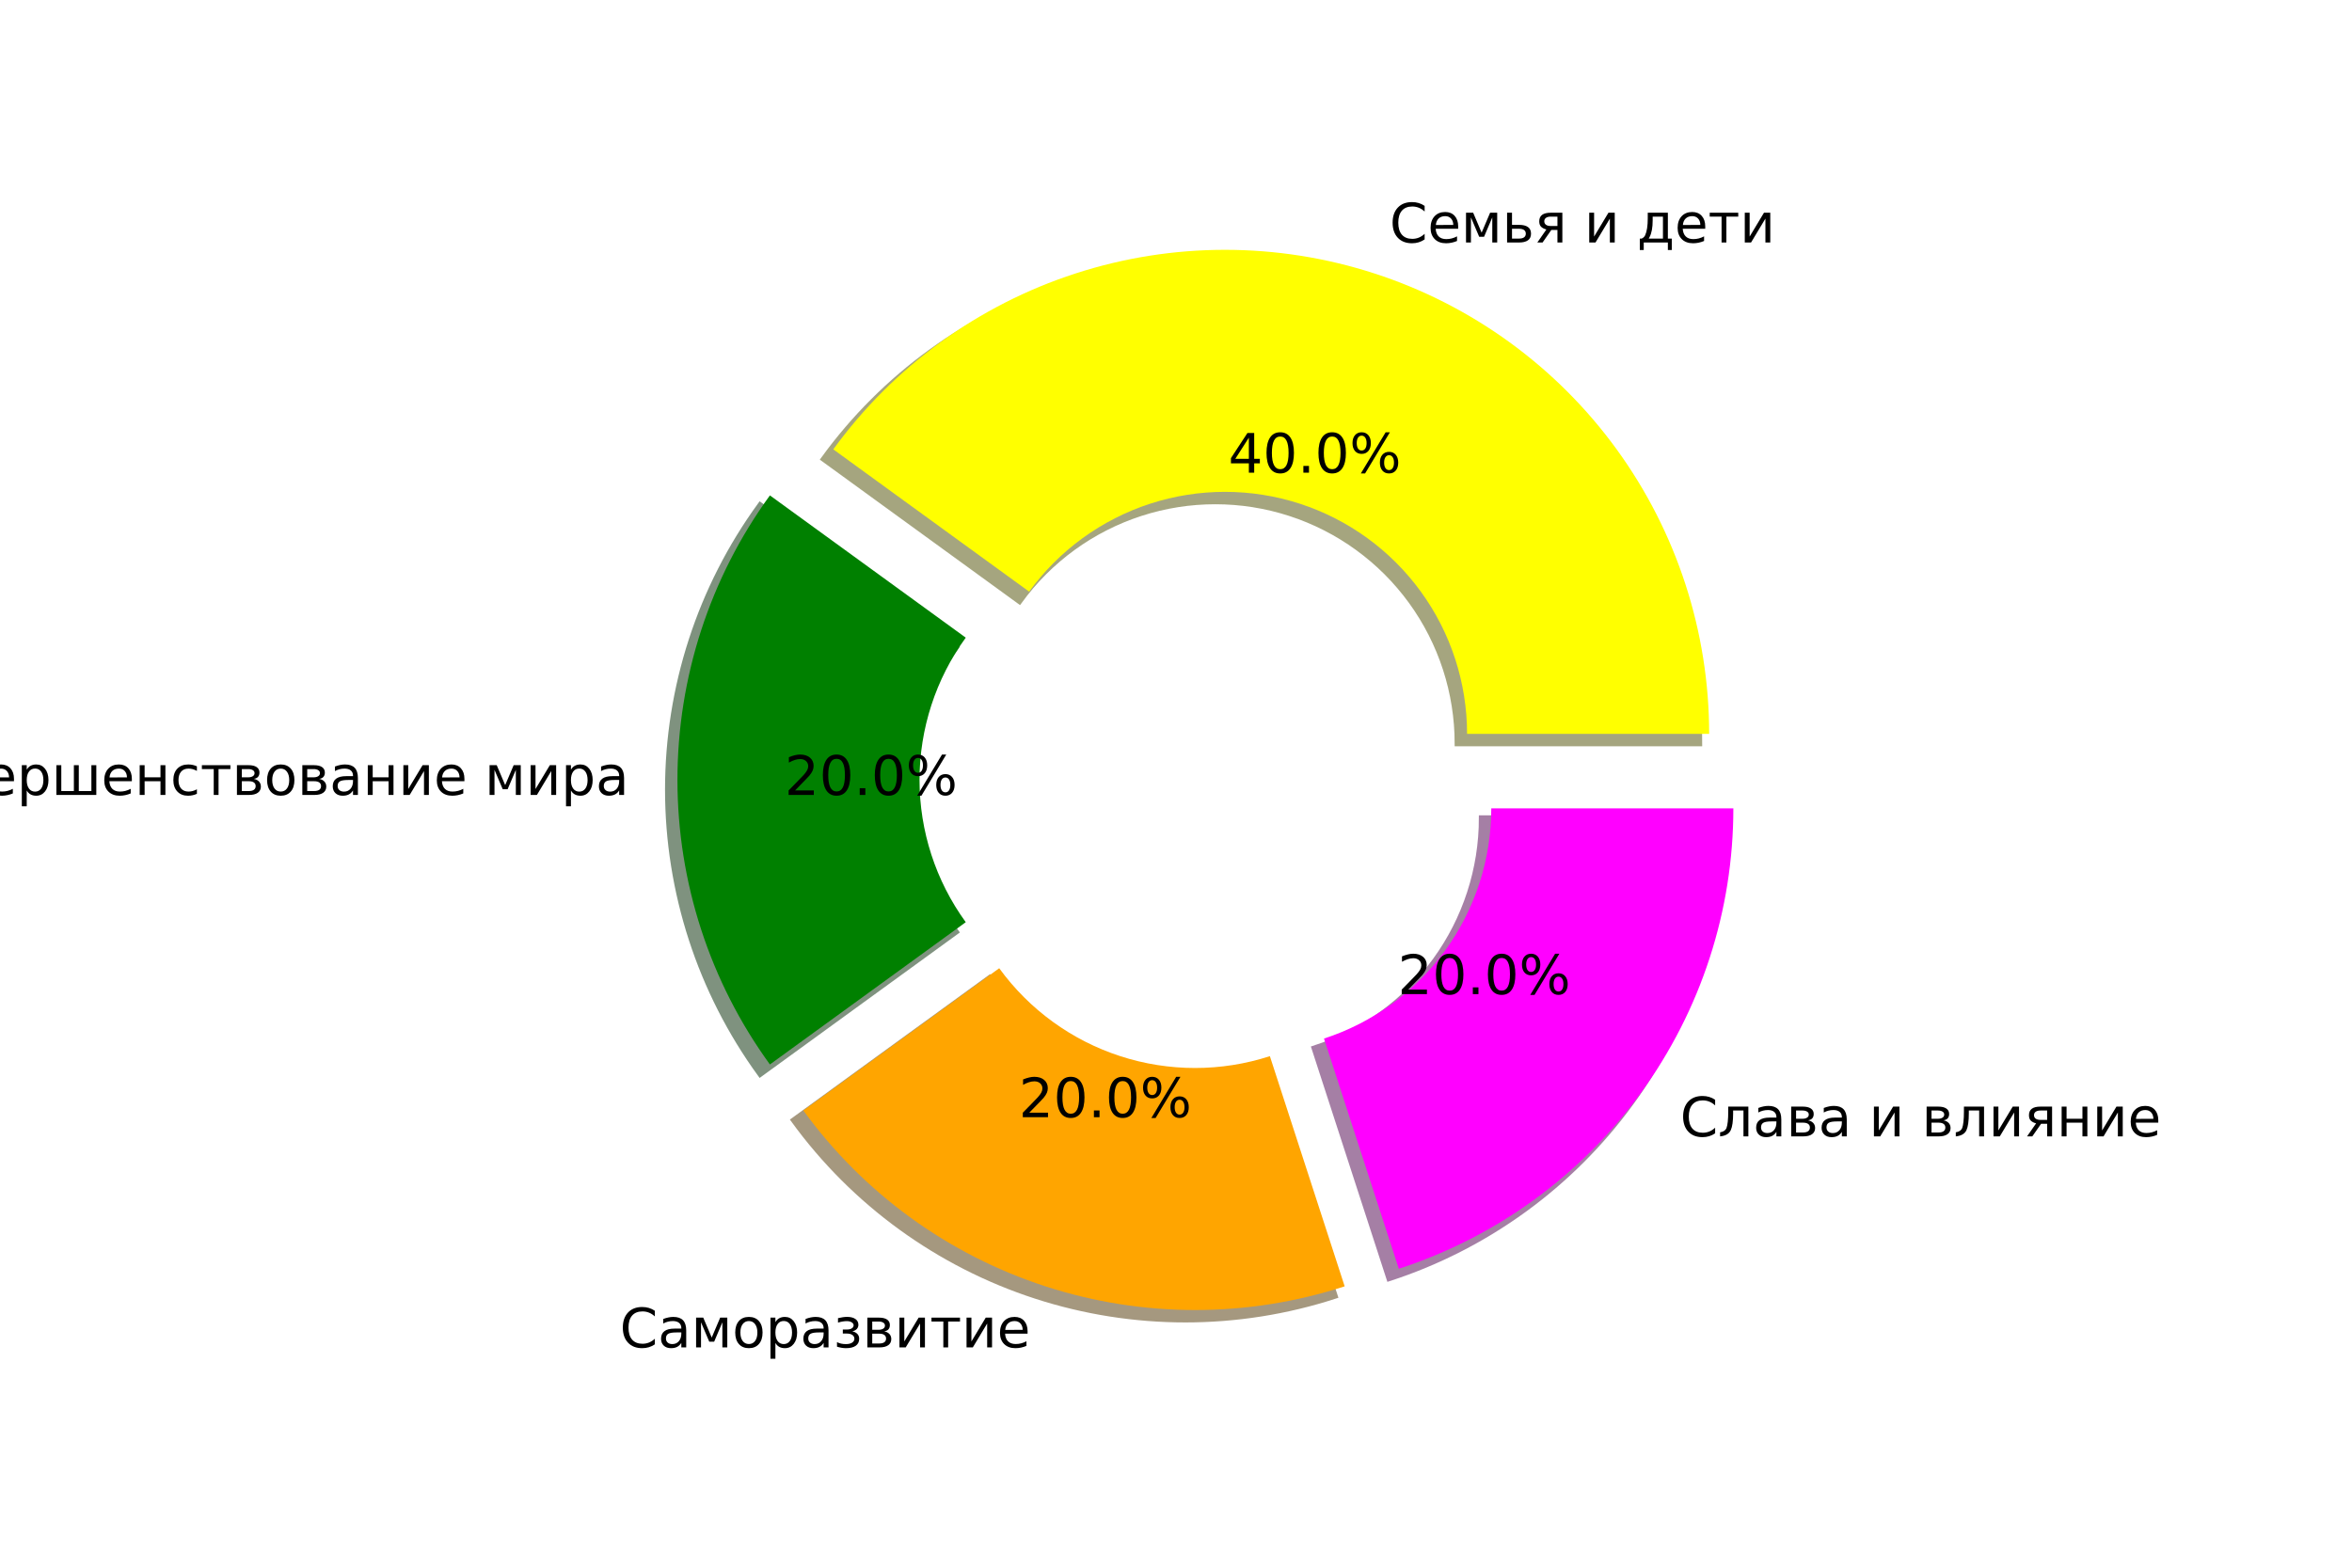
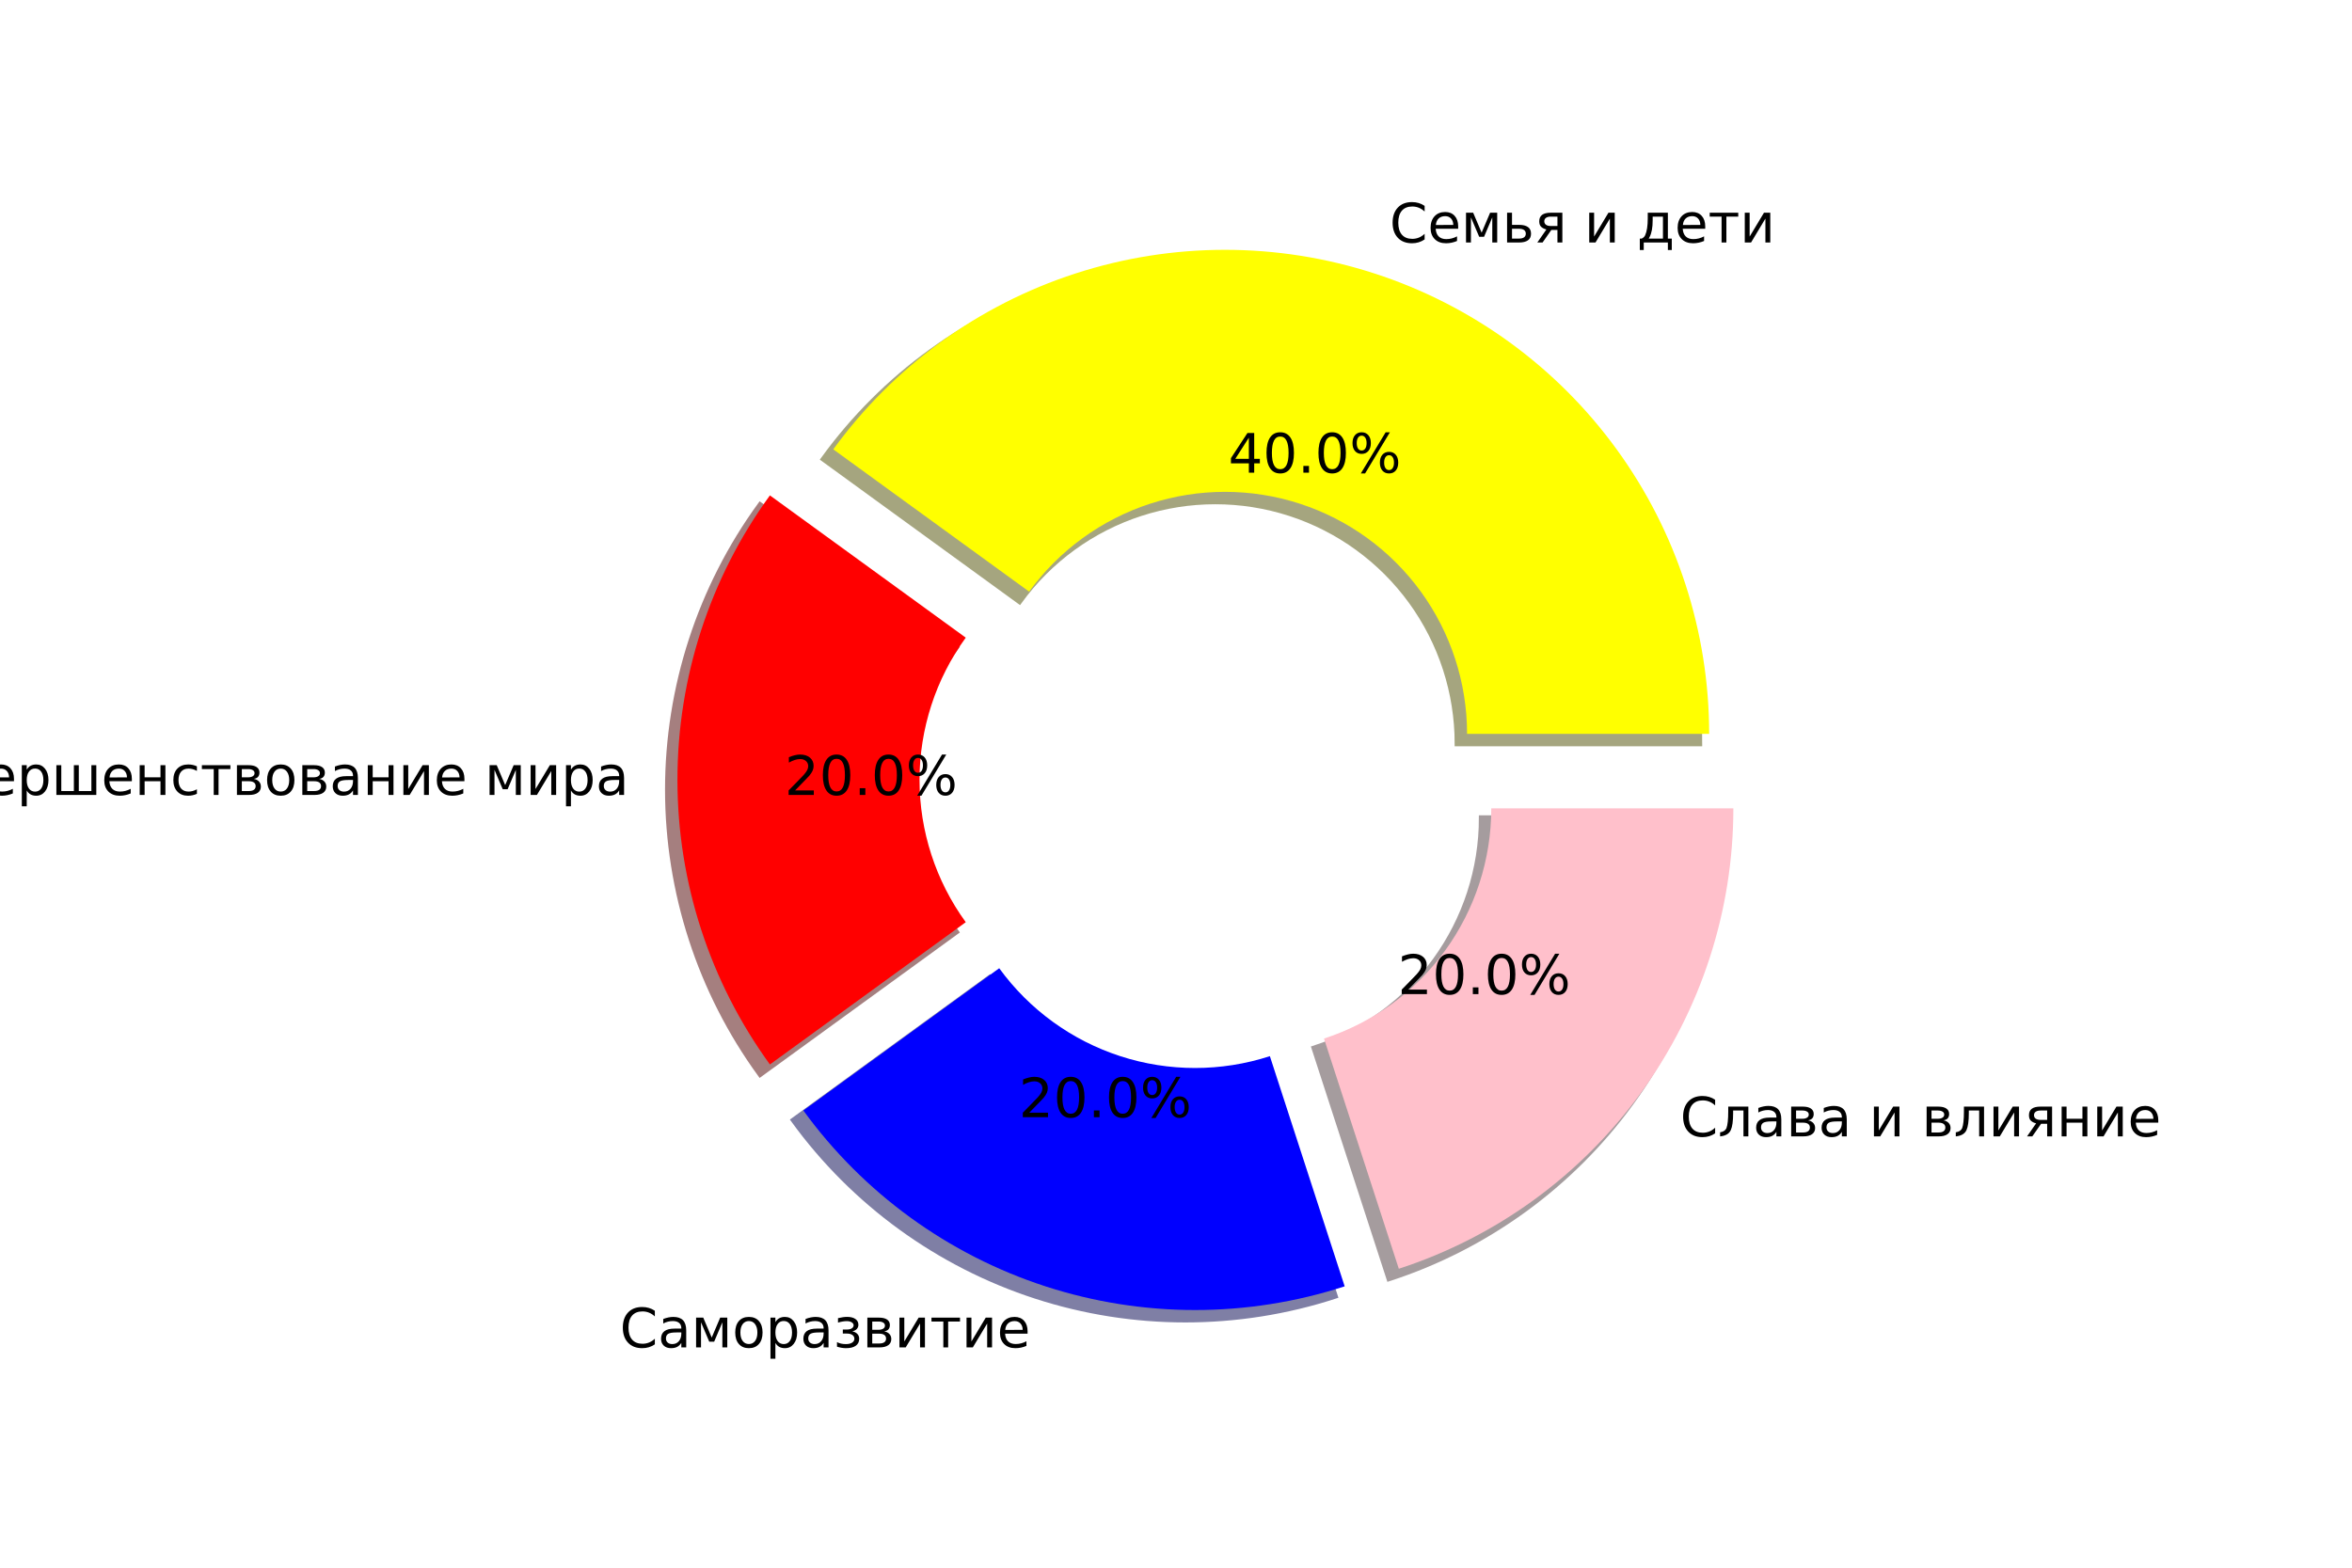
<svg xmlns="http://www.w3.org/2000/svg" xmlns:xlink="http://www.w3.org/1999/xlink" height="288pt" version="1.1" viewBox="0 0 432 288" width="432pt">
  <defs>
    <style type="text/css">*{stroke-linecap:butt;stroke-linejoin:round;}</style>
  </defs>
  <g id="figure_1">
    <g id="patch_1">
      <path d="M 0 288  L 432 288  L 432 0  L 0 0  z " style="fill:none;" />
    </g>
    <g id="axes_1">
      <g id="patch_2">
        <path d="M 312.147 136.601  C 312.147 117.824 306.2 99.521 295.164 84.33  C 284.127 69.139 268.557 57.827 250.699 52.025  C 232.841 46.222 213.596 46.222 195.738 52.025  C 177.88 57.827 162.311 69.139 151.274 84.33  L 187.246 110.465  C 192.765 102.87 200.549 97.214 209.478 94.313  C 218.407 91.412 228.03 91.412 236.959 94.313  C 245.888 97.214 253.673 102.87 259.191 110.465  C 264.71 118.061 267.683 127.212 267.683 136.601  L 312.147 136.601  z " style="fill:#4c4c00;opacity:0.5;stroke:#4c4c00;stroke-linejoin:miter;" />
      </g>
      <g id="patch_3">
-         <path d="M 139.633 92.788  C 128.596 107.978 122.649 126.282 122.649 145.059  C 122.649 163.836 128.596 182.139 139.633 197.33  L 175.605 171.194  C 170.087 163.599 167.113 154.447 167.113 145.059  C 167.113 135.67 170.087 126.519 175.605 118.923  L 139.633 92.788  z " style="fill:#002600;opacity:0.5;stroke:#002600;stroke-linejoin:miter;" />
+         <path d="M 139.633 92.788  C 128.596 107.978 122.649 126.282 122.649 145.059  C 122.649 163.836 128.596 182.139 139.633 197.33  L 175.605 171.194  C 170.087 163.599 167.113 154.447 167.113 145.059  C 167.113 135.67 170.087 126.519 175.605 118.923  L 139.633 92.788  z " style="fill:#4c0000;opacity:0.5;stroke:#4c0000;stroke-linejoin:miter;" />
      </g>
      <g id="patch_4">
-         <path d="M 145.778 205.787  C 156.815 220.978 172.384 232.29 190.242 238.093  C 208.1 243.895 227.345 243.895 245.203 238.093  L 231.463 195.804  C 222.534 198.706 212.911 198.706 203.982 195.804  C 195.053 192.903 187.269 187.247 181.75 179.652  L 145.778 205.787  z " style="fill:#4c3200;opacity:0.5;stroke:#4c3200;stroke-linejoin:miter;" />
+         <path d="M 145.778 205.787  C 156.815 220.978 172.384 232.29 190.242 238.093  C 208.1 243.895 227.345 243.895 245.203 238.093  L 231.463 195.804  C 222.534 198.706 212.911 198.706 203.982 195.804  C 195.053 192.903 187.269 187.247 181.75 179.652  L 145.778 205.787  z " style="fill:#00004c;opacity:0.5;stroke:#00004c;stroke-linejoin:miter;" />
      </g>
      <g id="patch_5">
-         <path d="M 255.146 234.862  C 273.004 229.06 288.573 217.748 299.61 202.557  C 310.647 187.366 316.594 169.063 316.594 150.286  L 272.13 150.286  C 272.13 159.674 269.156 168.826 263.638 176.421  C 258.119 184.017 250.334 189.673 241.405 192.574  L 255.146 234.862  z " style="fill:#4c004c;opacity:0.5;stroke:#4c004c;stroke-linejoin:miter;" />
+         <path d="M 255.146 234.862  C 273.004 229.06 288.573 217.748 299.61 202.557  C 310.647 187.366 316.594 169.063 316.594 150.286  L 272.13 150.286  C 272.13 159.674 269.156 168.826 263.638 176.421  C 258.119 184.017 250.334 189.673 241.405 192.574  L 255.146 234.862  z " style="fill:#4c3a3d;opacity:0.5;stroke:#4c3a3d;stroke-linejoin:miter;" />
      </g>
      <g id="patch_6">
        <path d="M 313.926 134.822  C 313.926 116.045 307.979 97.742 296.942 82.551  C 285.905 67.36 270.336 56.048 252.478 50.246  C 234.62 44.444 215.375 44.444 197.517 50.246  C 179.659 56.048 164.089 67.36 153.052 82.551  L 189.025 108.687  C 194.543 101.091 202.328 95.435 211.257 92.534  C 220.186 89.633 229.809 89.633 238.738 92.534  C 247.666 95.435 255.451 101.091 260.97 108.687  C 266.488 116.282 269.462 125.434 269.462 134.822  L 313.926 134.822  z " style="fill:#ffff00;" />
      </g>
      <g id="patch_7">
-         <path d="M 141.411 91.009  C 130.375 106.2 124.428 124.503 124.428 143.28  C 124.428 162.057 130.375 180.36 141.411 195.551  L 177.384 169.416  C 171.865 161.82 168.892 152.669 168.892 143.28  C 168.892 133.892 171.865 124.74 177.384 117.144  L 141.411 91.009  z " style="fill:#008000;" />
+         <path d="M 141.411 91.009  C 130.375 106.2 124.428 124.503 124.428 143.28  C 124.428 162.057 130.375 180.36 141.411 195.551  L 177.384 169.416  C 171.865 161.82 168.892 152.669 168.892 143.28  C 168.892 133.892 171.865 124.74 177.384 117.144  L 141.411 91.009  z " style="fill:#ff0000;" />
      </g>
      <g id="patch_8">
-         <path d="M 147.556 204.009  C 158.593 219.2 174.163 230.512 192.021 236.314  C 209.879 242.116 229.124 242.116 246.982 236.314  L 233.241 194.026  C 224.312 196.927 214.69 196.927 205.761 194.026  C 196.832 191.125 189.047 185.469 183.529 177.873  L 147.556 204.009  z " style="fill:#ffa500;" />
+         <path d="M 147.556 204.009  C 158.593 219.2 174.163 230.512 192.021 236.314  C 209.879 242.116 229.124 242.116 246.982 236.314  L 233.241 194.026  C 224.312 196.927 214.69 196.927 205.761 194.026  C 196.832 191.125 189.047 185.469 183.529 177.873  L 147.556 204.009  z " style="fill:#0000ff;" />
      </g>
      <g id="patch_9">
-         <path d="M 256.924 233.083  C 274.782 227.281 290.352 215.969 301.389 200.778  C 312.425 185.587 318.372 167.284 318.372 148.507  L 273.908 148.507  C 273.908 157.896 270.935 167.047 265.416 174.643  C 259.898 182.238 252.113 187.894 243.184 190.795  L 256.924 233.083  z " style="fill:#ff00ff;" />
+         <path d="M 256.924 233.083  C 274.782 227.281 290.352 215.969 301.389 200.778  C 312.425 185.587 318.372 167.284 318.372 148.507  L 273.908 148.507  C 273.908 157.896 270.935 167.047 265.416 174.643  C 259.898 182.238 252.113 187.894 243.184 190.795  L 256.924 233.083  z " style="fill:#ffc0cb;" />
      </g>
      <g id="matplotlib.axis_1" />
      <g id="matplotlib.axis_2" />
      <g id="text_1">
        <g transform="translate(255.2258 44.54779)scale(0.1 -0.1)">
          <defs>
            <path d="M 64.406 67.281  L 64.406 56.891  Q 59.422 61.531 53.781 63.812  Q 48.141 66.109 41.797 66.109  Q 29.297 66.109 22.656 58.469  Q 16.016 50.828 16.016 36.375  Q 16.016 21.969 22.656 14.328  Q 29.297 6.688 41.797 6.688  Q 48.141 6.688 53.781 8.984  Q 59.422 11.281 64.406 15.922  L 64.406 5.609  Q 59.234 2.094 53.438 0.328  Q 47.656 -1.422 41.219 -1.422  Q 24.656 -1.422 15.125 8.703  Q 5.609 18.844 5.609 36.375  Q 5.609 53.953 15.125 64.078  Q 24.656 74.219 41.219 74.219  Q 47.75 74.219 53.531 72.484  Q 59.328 70.75 64.406 67.281  z " id="DejaVuSans-1057" />
            <path d="M 56.203 29.594  L 56.203 25.203  L 14.891 25.203  Q 15.484 15.922 20.484 11.062  Q 25.484 6.203 34.422 6.203  Q 39.594 6.203 44.453 7.469  Q 49.312 8.734 54.109 11.281  L 54.109 2.781  Q 49.266 0.734 44.188 -0.344  Q 39.109 -1.422 33.891 -1.422  Q 20.797 -1.422 13.156 6.188  Q 5.516 13.812 5.516 26.812  Q 5.516 40.234 12.766 48.109  Q 20.016 56 32.328 56  Q 43.359 56 49.781 48.891  Q 56.203 41.797 56.203 29.594  z M 47.219 32.234  Q 47.125 39.594 43.094 43.984  Q 39.062 48.391 32.422 48.391  Q 24.906 48.391 20.391 44.141  Q 15.875 39.891 15.188 32.172  z " id="DejaVuSans-1077" />
            <path d="M 9.078 54.688  L 22.219 54.688  L 37.75 18.062  L 53.328 54.688  L 66.359 54.688  L 66.359 0  L 57.328 0  L 57.328 46.094  L 42.234 10.5  L 33.25 10.5  L 18.109 46.094  L 18.109 0  L 9.078 0  z " id="DejaVuSans-1084" />
            <path d="M 43.453 16.219  Q 43.453 20.609 40.25 22.906  Q 37.062 25.203 30.906 25.203  L 18.109 25.203  L 18.109 7.172  L 30.906 7.172  Q 37.062 7.172 40.25 9.484  Q 43.453 11.812 43.453 16.219  z M 9.078 54.688  L 18.109 54.688  L 18.109 32.375  L 31.297 32.375  Q 41.75 32.375 47.391 28.391  Q 53.031 24.422 53.031 16.219  Q 53.031 8.016 47.391 4  Q 41.75 0 31.297 0  L 9.078 0  z " id="DejaVuSans-1100" />
            <path d="M 18.453 38.922  Q 18.453 34.859 21.578 32.562  Q 24.703 30.281 30.516 30.281  L 42.625 30.281  L 42.625 47.516  L 30.516 47.516  Q 24.703 47.516 21.578 45.266  Q 18.453 43.016 18.453 38.922  z M 5.672 0  L 22.359 23.969  Q 16.703 25.25 12.938 28.594  Q 9.188 31.938 9.188 38.922  Q 9.188 46.828 14.422 50.75  Q 19.672 54.688 30.281 54.688  L 51.656 54.688  L 51.656 0  L 42.625 0  L 42.625 23.094  L 31.453 23.094  L 15.328 0  z " id="DejaVuSans-1103" />
            <path id="DejaVuSans-32" />
            <path d="M 55.906 54.688  L 55.906 0  L 46.969 0  L 46.969 43.891  L 20.609 0  L 9.078 0  L 9.078 54.688  L 18.016 54.688  L 18.016 10.891  L 44.344 54.688  z " id="DejaVuSans-1080" />
            <path d="M 21.625 7.172  L 47.703 7.172  L 47.703 47.516  L 28.812 47.516  L 28.812 40.672  Q 28.812 20.562 23.047 9.812  z M 8.594 7.172  Q 13.031 9.125 14.984 13.281  Q 19.781 23.578 19.781 44.344  L 19.781 54.688  L 56.734 54.688  L 56.734 7.172  L 63.922 7.172  L 63.922 -13.812  L 56.734 -13.812  L 56.734 0  L 12.406 0  L 12.406 -13.812  L 5.219 -13.812  L 5.219 7.172  z " id="DejaVuSans-1076" />
            <path d="M 2.938 54.688  L 55.328 54.688  L 55.328 47.516  L 33.547 47.516  L 33.547 0  L 24.703 0  L 24.703 47.516  L 2.938 47.516  z " id="DejaVuSans-1090" />
          </defs>
          <use xlink:href="#DejaVuSans-1057" />
          <use x="69.824" xlink:href="#DejaVuSans-1077" />
          <use x="131.348" xlink:href="#DejaVuSans-1084" />
          <use x="206.787" xlink:href="#DejaVuSans-1100" />
          <use x="265.723" xlink:href="#DejaVuSans-1103" />
          <use x="325.879" xlink:href="#DejaVuSans-32" />
          <use x="357.666" xlink:href="#DejaVuSans-1080" />
          <use x="422.656" xlink:href="#DejaVuSans-32" />
          <use x="454.443" xlink:href="#DejaVuSans-1076" />
          <use x="523.584" xlink:href="#DejaVuSans-1077" />
          <use x="585.107" xlink:href="#DejaVuSans-1090" />
          <use x="643.359" xlink:href="#DejaVuSans-1080" />
        </g>
      </g>
      <g id="text_2">
        <g transform="translate(225.602 86.83595)scale(0.1 -0.1)">
          <defs>
            <path d="M 37.797 64.312  L 12.891 25.391  L 37.797 25.391  z M 35.203 72.906  L 47.609 72.906  L 47.609 25.391  L 58.016 25.391  L 58.016 17.188  L 47.609 17.188  L 47.609 0  L 37.797 0  L 37.797 17.188  L 4.891 17.188  L 4.891 26.703  z " id="DejaVuSans-52" />
            <path d="M 31.781 66.406  Q 24.172 66.406 20.328 58.906  Q 16.5 51.422 16.5 36.375  Q 16.5 21.391 20.328 13.891  Q 24.172 6.391 31.781 6.391  Q 39.453 6.391 43.281 13.891  Q 47.125 21.391 47.125 36.375  Q 47.125 51.422 43.281 58.906  Q 39.453 66.406 31.781 66.406  z M 31.781 74.219  Q 44.047 74.219 50.516 64.516  Q 56.984 54.828 56.984 36.375  Q 56.984 17.969 50.516 8.266  Q 44.047 -1.422 31.781 -1.422  Q 19.531 -1.422 13.062 8.266  Q 6.594 17.969 6.594 36.375  Q 6.594 54.828 13.062 64.516  Q 19.531 74.219 31.781 74.219  z " id="DejaVuSans-48" />
            <path d="M 10.688 12.406  L 21 12.406  L 21 0  L 10.688 0  z " id="DejaVuSans-46" />
            <path d="M 72.703 32.078  Q 68.453 32.078 66.031 28.469  Q 63.625 24.859 63.625 18.406  Q 63.625 12.062 66.031 8.422  Q 68.453 4.781 72.703 4.781  Q 76.859 4.781 79.266 8.422  Q 81.688 12.062 81.688 18.406  Q 81.688 24.812 79.266 28.438  Q 76.859 32.078 72.703 32.078  z M 72.703 38.281  Q 80.422 38.281 84.953 32.906  Q 89.5 27.547 89.5 18.406  Q 89.5 9.281 84.938 3.922  Q 80.375 -1.422 72.703 -1.422  Q 64.891 -1.422 60.344 3.922  Q 55.812 9.281 55.812 18.406  Q 55.812 27.594 60.375 32.938  Q 64.938 38.281 72.703 38.281  z M 22.312 68.016  Q 18.109 68.016 15.688 64.375  Q 13.281 60.75 13.281 54.391  Q 13.281 47.953 15.672 44.328  Q 18.062 40.719 22.312 40.719  Q 26.562 40.719 28.969 44.328  Q 31.391 47.953 31.391 54.391  Q 31.391 60.688 28.953 64.344  Q 26.516 68.016 22.312 68.016  z M 66.406 74.219  L 74.219 74.219  L 28.609 -1.422  L 20.797 -1.422  z M 22.312 74.219  Q 30.031 74.219 34.609 68.875  Q 39.203 63.531 39.203 54.391  Q 39.203 45.172 34.641 39.844  Q 30.078 34.516 22.312 34.516  Q 14.547 34.516 10.031 39.859  Q 5.516 45.219 5.516 54.391  Q 5.516 63.484 10.047 68.844  Q 14.594 74.219 22.312 74.219  z " id="DejaVuSans-37" />
          </defs>
          <use xlink:href="#DejaVuSans-52" />
          <use x="63.623" xlink:href="#DejaVuSans-48" />
          <use x="127.246" xlink:href="#DejaVuSans-46" />
          <use x="159.033" xlink:href="#DejaVuSans-48" />
          <use x="222.656" xlink:href="#DejaVuSans-37" />
        </g>
      </g>
      <g id="text_3">
        <g transform="translate(-22.04662 146.0394)scale(0.1 -0.1)">
          <defs>
            <path d="M 30.609 48.391  Q 23.391 48.391 19.188 42.75  Q 14.984 37.109 14.984 27.297  Q 14.984 17.484 19.156 11.844  Q 23.344 6.203 30.609 6.203  Q 37.797 6.203 41.984 11.859  Q 46.188 17.531 46.188 27.297  Q 46.188 37.016 41.984 42.703  Q 37.797 48.391 30.609 48.391  z M 30.609 56  Q 42.328 56 49.016 48.375  Q 55.719 40.766 55.719 27.297  Q 55.719 13.875 49.016 6.219  Q 42.328 -1.422 30.609 -1.422  Q 18.844 -1.422 12.172 6.219  Q 5.516 13.875 5.516 27.297  Q 5.516 40.766 12.172 48.375  Q 18.844 56 30.609 56  z " id="DejaVuSans-1086" />
            <path d="M 18.062 25.203  L 18.062 7.172  L 30.859 7.172  Q 37.016 7.172 40.234 9.484  Q 43.453 11.812 43.453 16.219  Q 43.453 20.609 40.234 22.906  Q 37.016 25.203 30.859 25.203  z M 18.062 47.516  L 18.062 32.375  L 29.891 32.375  Q 34.969 32.375 38.188 34.391  Q 41.406 36.422 41.406 40.047  Q 41.406 43.656 38.188 45.578  Q 34.969 47.516 29.891 47.516  z M 9.078 54.688  L 30.469 54.688  Q 40.094 54.688 45.266 51.172  Q 50.438 47.656 50.438 41.156  Q 50.438 36.141 47.797 33.172  Q 45.172 30.219 39.984 29.5  Q 46.188 28.328 49.609 24.609  Q 53.031 20.906 53.031 15.328  Q 53.031 8.016 47.391 4  Q 41.75 0 31.297 0  L 9.078 0  z " id="DejaVuSans-1074" />
            <path d="M 18.109 8.203  L 18.109 -20.797  L 9.078 -20.797  L 9.078 54.688  L 18.109 54.688  L 18.109 46.391  Q 20.953 51.266 25.266 53.625  Q 29.594 56 35.594 56  Q 45.562 56 51.781 48.094  Q 58.016 40.188 58.016 27.297  Q 58.016 14.406 51.781 6.484  Q 45.562 -1.422 35.594 -1.422  Q 29.594 -1.422 25.266 0.953  Q 20.953 3.328 18.109 8.203  z M 48.688 27.297  Q 48.688 37.203 44.609 42.844  Q 40.531 48.484 33.406 48.484  Q 26.266 48.484 22.188 42.844  Q 18.109 37.203 18.109 27.297  Q 18.109 17.391 22.188 11.75  Q 26.266 6.109 33.406 6.109  Q 40.531 6.109 44.609 11.75  Q 48.688 17.391 48.688 27.297  z " id="DejaVuSans-1088" />
            <path d="M 50.25 7.172  L 73.391 7.172  L 73.391 54.688  L 82.422 54.688  L 82.422 0  L 9.078 0  L 9.078 54.688  L 18.109 54.688  L 18.109 7.172  L 41.219 7.172  L 41.219 54.688  L 50.25 54.688  z " id="DejaVuSans-1096" />
            <path d="M 9.078 54.688  L 18.109 54.688  L 18.109 32.375  L 47.266 32.375  L 47.266 54.688  L 56.297 54.688  L 56.297 0  L 47.266 0  L 47.266 25.203  L 18.109 25.203  L 18.109 0  L 9.078 0  z " id="DejaVuSans-1085" />
            <path d="M 48.781 52.594  L 48.781 44.188  Q 44.969 46.297 41.141 47.344  Q 37.312 48.391 33.406 48.391  Q 24.656 48.391 19.812 42.844  Q 14.984 37.312 14.984 27.297  Q 14.984 17.281 19.812 11.734  Q 24.656 6.203 33.406 6.203  Q 37.312 6.203 41.141 7.25  Q 44.969 8.297 48.781 10.406  L 48.781 2.094  Q 45.016 0.344 40.984 -0.531  Q 36.969 -1.422 32.422 -1.422  Q 20.062 -1.422 12.781 6.344  Q 5.516 14.109 5.516 27.297  Q 5.516 40.672 12.859 48.328  Q 20.219 56 33.016 56  Q 37.156 56 41.109 55.141  Q 45.062 54.297 48.781 52.594  z " id="DejaVuSans-1089" />
            <path d="M 34.281 27.484  Q 23.391 27.484 19.188 25  Q 14.984 22.516 14.984 16.5  Q 14.984 11.719 18.141 8.906  Q 21.297 6.109 26.703 6.109  Q 34.188 6.109 38.703 11.406  Q 43.219 16.703 43.219 25.484  L 43.219 27.484  z M 52.203 31.203  L 52.203 0  L 43.219 0  L 43.219 8.297  Q 40.141 3.328 35.547 0.953  Q 30.953 -1.422 24.312 -1.422  Q 15.922 -1.422 10.953 3.297  Q 6 8.016 6 15.922  Q 6 25.141 12.172 29.828  Q 18.359 34.516 30.609 34.516  L 43.219 34.516  L 43.219 35.406  Q 43.219 41.609 39.141 45  Q 35.062 48.391 27.688 48.391  Q 23 48.391 18.547 47.266  Q 14.109 46.141 10.016 43.891  L 10.016 52.203  Q 14.938 54.109 19.578 55.047  Q 24.219 56 28.609 56  Q 40.484 56 46.344 49.844  Q 52.203 43.703 52.203 31.203  z " id="DejaVuSans-1072" />
          </defs>
          <use xlink:href="#DejaVuSans-1057" />
          <use x="69.824" xlink:href="#DejaVuSans-1086" />
          <use x="131.006" xlink:href="#DejaVuSans-1074" />
          <use x="189.941" xlink:href="#DejaVuSans-1077" />
          <use x="251.465" xlink:href="#DejaVuSans-1088" />
          <use x="314.941" xlink:href="#DejaVuSans-1096" />
          <use x="406.445" xlink:href="#DejaVuSans-1077" />
          <use x="467.969" xlink:href="#DejaVuSans-1085" />
          <use x="533.35" xlink:href="#DejaVuSans-1089" />
          <use x="588.33" xlink:href="#DejaVuSans-1090" />
          <use x="646.582" xlink:href="#DejaVuSans-1074" />
          <use x="705.518" xlink:href="#DejaVuSans-1086" />
          <use x="766.699" xlink:href="#DejaVuSans-1074" />
          <use x="825.635" xlink:href="#DejaVuSans-1072" />
          <use x="886.914" xlink:href="#DejaVuSans-1085" />
          <use x="952.295" xlink:href="#DejaVuSans-1080" />
          <use x="1017.285" xlink:href="#DejaVuSans-1077" />
          <use x="1078.809" xlink:href="#DejaVuSans-32" />
          <use x="1110.596" xlink:href="#DejaVuSans-1084" />
          <use x="1186.035" xlink:href="#DejaVuSans-1080" />
          <use x="1251.025" xlink:href="#DejaVuSans-1088" />
          <use x="1314.502" xlink:href="#DejaVuSans-1072" />
        </g>
      </g>
      <g id="text_4">
        <g transform="translate(144.1154 146.0394)scale(0.1 -0.1)">
          <defs>
            <path d="M 19.188 8.297  L 53.609 8.297  L 53.609 0  L 7.328 0  L 7.328 8.297  Q 12.938 14.109 22.625 23.891  Q 32.328 33.688 34.812 36.531  Q 39.547 41.844 41.422 45.531  Q 43.312 49.219 43.312 52.781  Q 43.312 58.594 39.234 62.25  Q 35.156 65.922 28.609 65.922  Q 23.969 65.922 18.812 64.312  Q 13.672 62.703 7.812 59.422  L 7.812 69.391  Q 13.766 71.781 18.938 73  Q 24.125 74.219 28.422 74.219  Q 39.75 74.219 46.484 68.547  Q 53.219 62.891 53.219 53.422  Q 53.219 48.922 51.531 44.891  Q 49.859 40.875 45.406 35.406  Q 44.188 33.984 37.641 27.219  Q 31.109 20.453 19.188 8.297  z " id="DejaVuSans-50" />
          </defs>
          <use xlink:href="#DejaVuSans-50" />
          <use x="63.623" xlink:href="#DejaVuSans-48" />
          <use x="127.246" xlink:href="#DejaVuSans-46" />
          <use x="159.033" xlink:href="#DejaVuSans-48" />
          <use x="222.656" xlink:href="#DejaVuSans-37" />
        </g>
      </g>
      <g id="text_5">
        <g transform="translate(113.8366 247.531)scale(0.1 -0.1)">
          <defs>
            <path d="M 34.469 29.5  Q 40.531 28.328 43.891 24.75  Q 47.266 21.188 47.266 15.922  Q 47.266 7.469 40.969 3.016  Q 34.672 -1.422 23.047 -1.422  Q 19.141 -1.422 15.016 -0.734  Q 10.891 -0.047 6.5 1.312  L 6.5 9.672  Q 9.969 7.859 14.109 6.953  Q 18.266 6.062 22.797 6.062  Q 30.172 6.062 34.297 8.797  Q 38.422 11.531 38.422 15.922  Q 38.422 20.219 34.766 22.828  Q 31.109 25.438 24.422 25.438  L 17.188 25.438  L 17.188 32.859  L 24.75 32.859  Q 30.422 32.859 33.719 35.031  Q 37.016 37.203 37.016 40.625  Q 37.016 43.75 33.609 46  Q 30.219 48.25 24.422 48.25  Q 20.953 48.25 17.016 47.609  Q 13.094 46.969 8.344 45.562  L 8.344 53.719  Q 13.141 54.891 17.281 55.469  Q 21.438 56.062 25.141 56.062  Q 34.719 56.062 40.25 52.219  Q 45.797 48.391 45.797 41.5  Q 45.797 36.969 42.859 33.812  Q 39.938 30.672 34.469 29.5  z " id="DejaVuSans-1079" />
          </defs>
          <use xlink:href="#DejaVuSans-1057" />
          <use x="69.824" xlink:href="#DejaVuSans-1072" />
          <use x="131.104" xlink:href="#DejaVuSans-1084" />
          <use x="206.543" xlink:href="#DejaVuSans-1086" />
          <use x="267.725" xlink:href="#DejaVuSans-1088" />
          <use x="331.201" xlink:href="#DejaVuSans-1072" />
          <use x="392.48" xlink:href="#DejaVuSans-1079" />
          <use x="445.654" xlink:href="#DejaVuSans-1074" />
          <use x="504.59" xlink:href="#DejaVuSans-1080" />
          <use x="569.58" xlink:href="#DejaVuSans-1090" />
          <use x="627.832" xlink:href="#DejaVuSans-1080" />
          <use x="692.822" xlink:href="#DejaVuSans-1077" />
        </g>
      </g>
      <g id="text_6">
        <g transform="translate(187.1292 205.2428)scale(0.1 -0.1)">
          <use xlink:href="#DejaVuSans-50" />
          <use x="63.623" xlink:href="#DejaVuSans-48" />
          <use x="127.246" xlink:href="#DejaVuSans-46" />
          <use x="159.033" xlink:href="#DejaVuSans-48" />
          <use x="222.656" xlink:href="#DejaVuSans-37" />
        </g>
      </g>
      <g id="text_7">
        <g transform="translate(308.5831 208.7646)scale(0.1 -0.1)">
          <defs>
            <path d="M 3.719 0  L 3.719 7.469  Q 12.594 8.844 15.328 14.984  Q 18.656 23.641 18.656 45.75  L 18.656 54.688  L 55.609 54.688  L 55.609 0  L 46.625 0  L 46.625 47.516  L 27.641 47.516  L 27.641 42.094  Q 27.641 21 23.344 11.531  Q 18.75 1.422 3.719 0  z " id="DejaVuSans-1083" />
          </defs>
          <use xlink:href="#DejaVuSans-1057" />
          <use x="69.824" xlink:href="#DejaVuSans-1083" />
          <use x="133.74" xlink:href="#DejaVuSans-1072" />
          <use x="195.02" xlink:href="#DejaVuSans-1074" />
          <use x="253.955" xlink:href="#DejaVuSans-1072" />
          <use x="315.234" xlink:href="#DejaVuSans-32" />
          <use x="347.021" xlink:href="#DejaVuSans-1080" />
          <use x="412.012" xlink:href="#DejaVuSans-32" />
          <use x="443.799" xlink:href="#DejaVuSans-1074" />
          <use x="502.734" xlink:href="#DejaVuSans-1083" />
          <use x="566.65" xlink:href="#DejaVuSans-1080" />
          <use x="631.641" xlink:href="#DejaVuSans-1103" />
          <use x="691.797" xlink:href="#DejaVuSans-1085" />
          <use x="757.178" xlink:href="#DejaVuSans-1080" />
          <use x="822.168" xlink:href="#DejaVuSans-1077" />
        </g>
      </g>
      <g id="text_8">
        <g transform="translate(256.727 182.6291)scale(0.1 -0.1)">
          <use xlink:href="#DejaVuSans-50" />
          <use x="63.623" xlink:href="#DejaVuSans-48" />
          <use x="127.246" xlink:href="#DejaVuSans-46" />
          <use x="159.033" xlink:href="#DejaVuSans-48" />
          <use x="222.656" xlink:href="#DejaVuSans-37" />
        </g>
      </g>
    </g>
  </g>
</svg>
